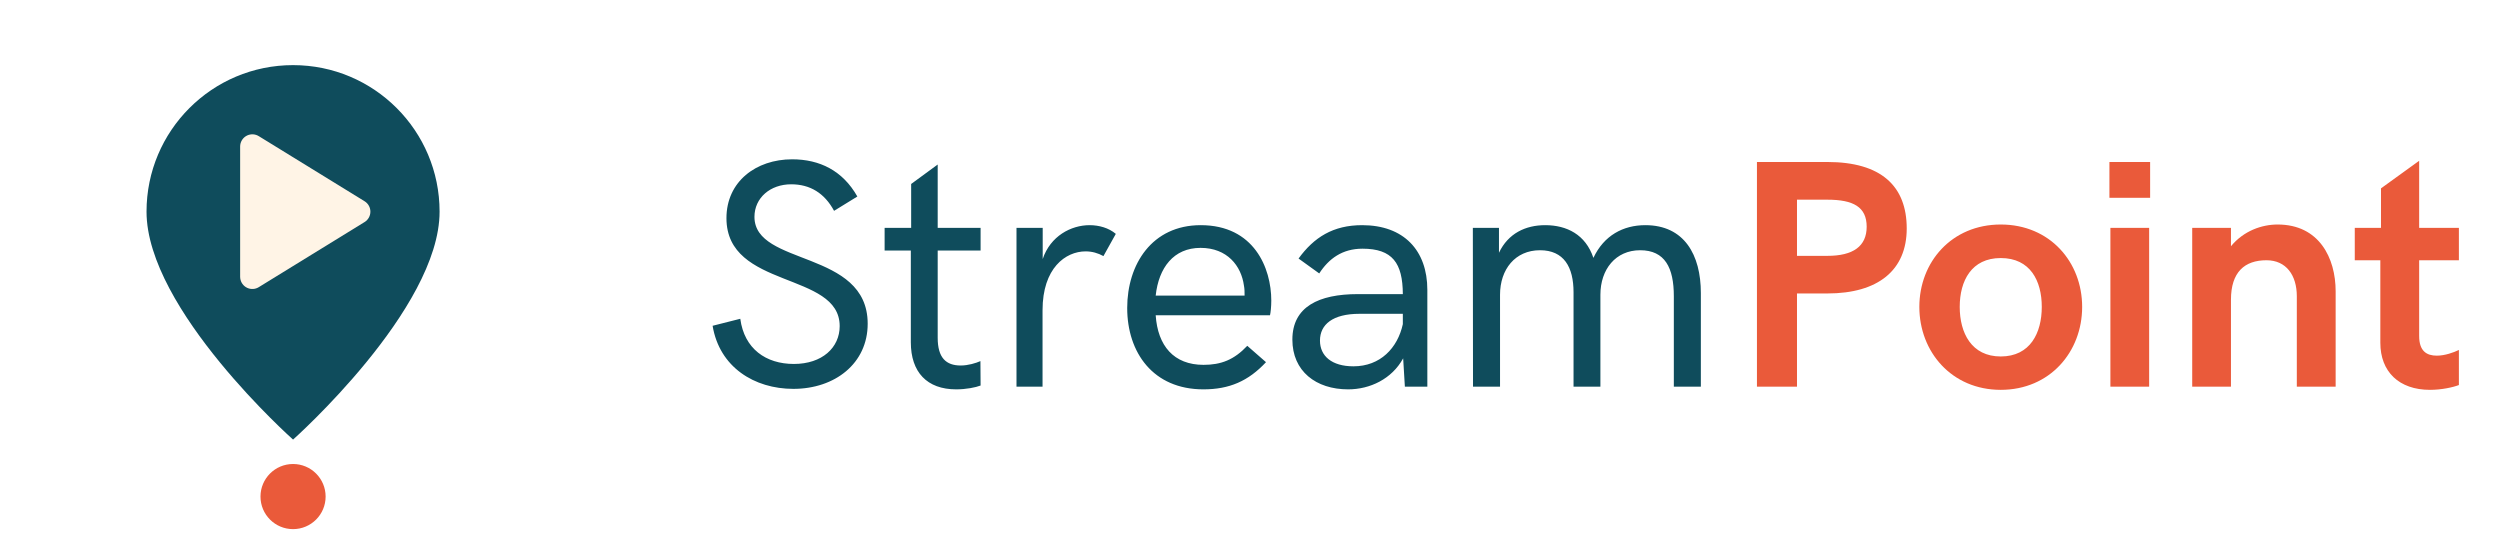
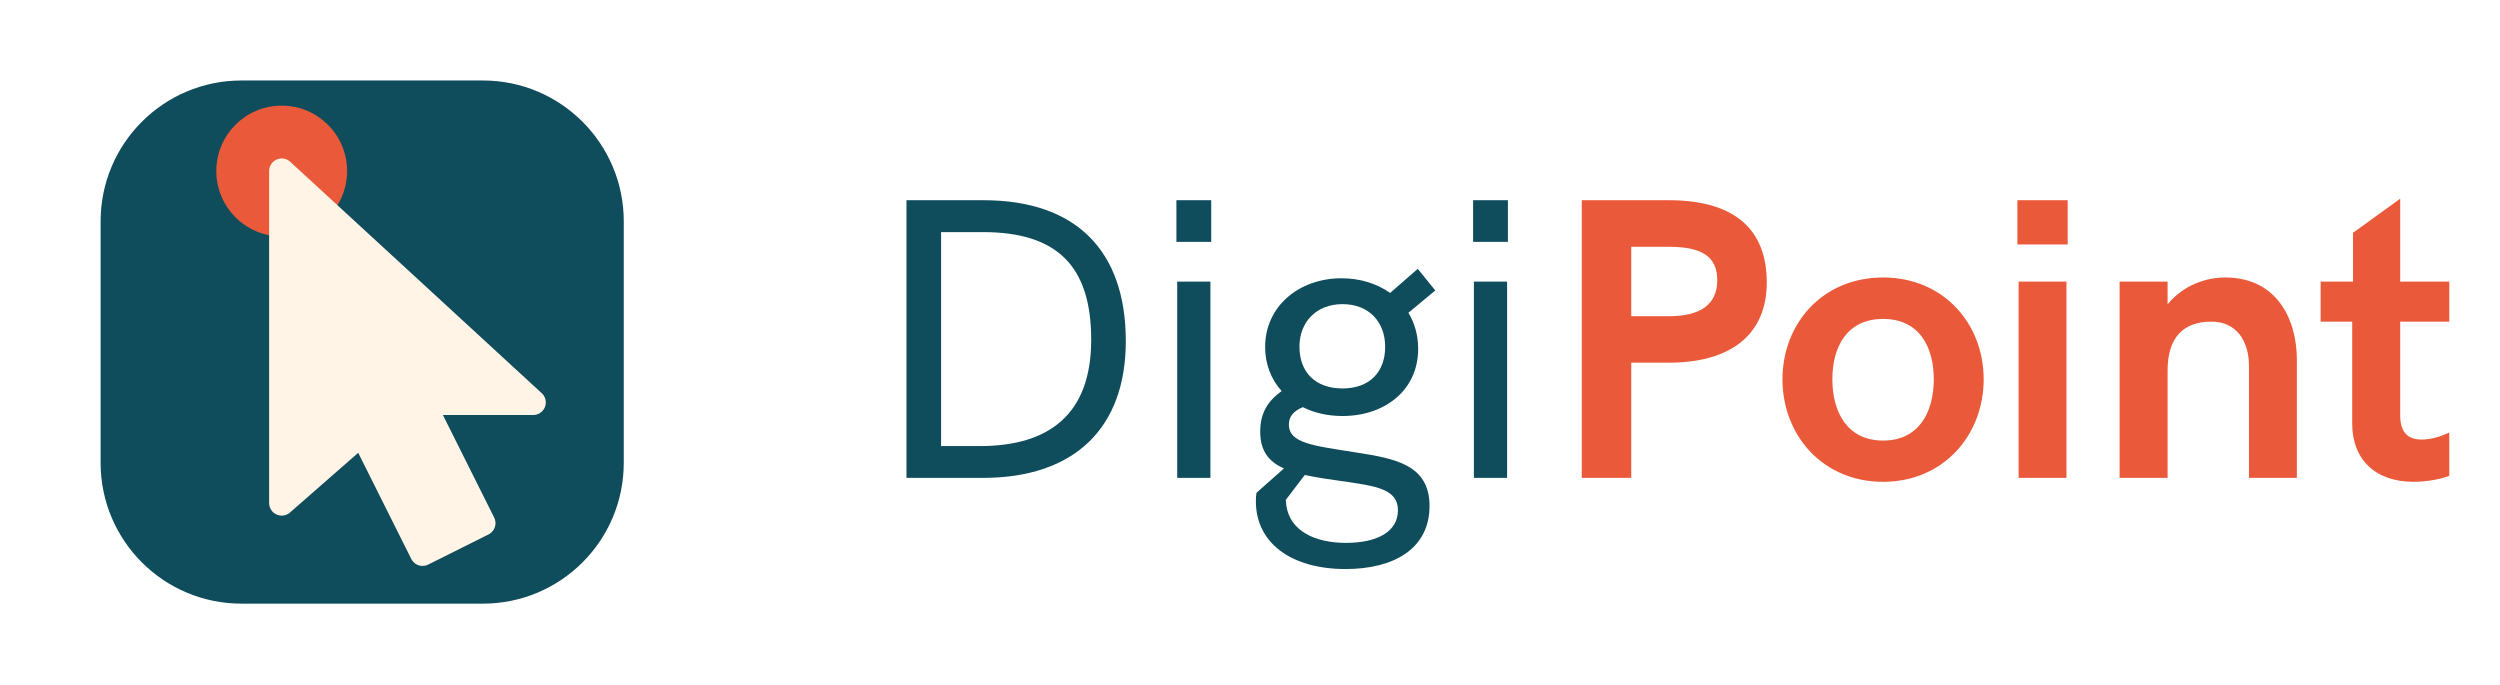
- <svg xmlns="http://www.w3.org/2000/svg" viewBox="-4 -2 307.11 68" role="img">
+ <svg xmlns="http://www.w3.org/2000/svg" viewBox="-4 -2 248.49 68" role="img">
  <g>
-     <path fill="#0F4C5C" d="M32 52C32 52 14 36 14 24A18 18 0 0 1 50 24C50 36 32 52 32 52Z" />
-     <polygon points="27,16 27,32 40,24" fill="#FFF4E6" stroke="#FFF4E6" stroke-width="3" stroke-linejoin="round" />
-     <circle cx="32" cy="59" r="4" fill="#EA5A3A" />
+     <rect x="6" y="6" width="52" height="52" rx="14" fill="#0F4C5C" />
+     <circle cx="24" cy="15" r="6.5" fill="#EA5A3A" />
+     <polygon points="24,15 24,48 32,41 38,53 44,50 38,38 49,38" fill="#FFF4E6" stroke="#FFF4E6" stroke-width="2.5" stroke-linejoin="round" />
  </g>
-   <path fill="#0F4C5C" d="M93.46 45.77C98.56 45.77 102.59 42.65 102.59 37.77C102.59 28.64 88.68 30.73 88.68 24.64C88.68 22.3 90.63 20.64 93.19 20.64C95.52 20.64 97.29 21.73 98.46 23.9L101.32 22.14C99.52 18.96 96.69 17.57 93.31 17.57C88.88 17.57 85.24 20.3 85.24 24.8C85.24 33.55 99.15 31.32 99.15 38.06C99.15 40.7 97 42.71 93.52 42.71C90.09 42.71 87.43 40.85 86.94 37.16L83.54 38.02C84.38 43.1 88.66 45.77 93.46 45.77ZM113.46 45.83C114.67 45.83 115.84 45.6 116.46 45.36L116.44 42.36C115.88 42.61 114.92 42.9 114.02 42.9C112.22 42.9 111.19 41.96 111.19 39.5V28.78H116.46V25.99H111.19V18.21L107.93 20.6V25.99H104.67V28.78H107.89V40.05C107.89 43.72 109.88 45.83 113.46 45.83ZM120.87 45.5H124.07V36.11C124.07 30.93 126.9 28.88 129.36 28.88C130.15 28.88 130.89 29.09 131.55 29.46L133.07 26.73C132.2 25.99 131 25.66 129.85 25.66C127.57 25.66 125.03 27 124.09 29.82V25.99H120.87ZM143.83 45.83C147.01 45.83 149.35 44.82 151.52 42.49L149.22 40.48C147.6 42.2 146 42.82 143.85 42.82C140.19 42.82 138.22 40.48 137.97 36.73H152.01C152.09 36.44 152.17 35.66 152.17 34.93C152.17 30.91 150.04 25.66 143.5 25.66C137.52 25.66 134.47 30.46 134.47 35.83C134.47 41.32 137.66 45.83 143.83 45.83ZM137.97 34.31C138.34 30.89 140.17 28.45 143.48 28.45C146.76 28.45 148.48 30.66 148.81 33.08C148.89 33.47 148.89 33.88 148.89 34.31ZM163.33 25.66C159.76 25.66 157.41 27.16 155.52 29.76L158.06 31.59C159.23 29.78 160.89 28.55 163.37 28.55C167.06 28.55 168.31 30.32 168.33 34.13H162.8C158 34.13 154.76 35.68 154.76 39.72C154.76 43.59 157.65 45.83 161.61 45.83C164.29 45.83 166.98 44.56 168.37 42.02L168.58 45.5H171.34V33.61C171.34 28.76 168.45 25.66 163.33 25.66ZM162.26 43C159.6 43 158.15 41.73 158.15 39.84C158.15 37.86 159.72 36.55 163 36.55H168.33V37.82C167.69 40.75 165.56 43 162.26 43ZM176.95 45.5H180.27V34.21C180.27 31.09 182.13 28.74 185.18 28.74C188.12 28.74 189.3 30.81 189.3 33.9V45.5H192.6V34.21C192.6 31.09 194.47 28.74 197.48 28.74C200.53 28.74 201.62 30.89 201.62 34.39V45.5H204.94V34C204.94 29.29 202.89 25.66 198.12 25.66C195.39 25.66 193.03 26.93 191.74 29.68C190.78 26.81 188.46 25.66 185.82 25.66C183.4 25.66 181.27 26.67 180.14 29.05V25.99H176.93Z" />
-   <path fill="#EA5A3A" d="M211.83 45.5H216.75V34.05H220.48C226.71 34.05 230.23 31.2 230.23 26.07C230.23 20.85 227.08 17.9 220.48 17.9H211.83ZM216.75 29.43V22.53H220.48C223.65 22.53 225.31 23.41 225.31 25.85C225.31 28.25 223.65 29.43 220.48 29.43ZM241.78 45.89C247.82 45.89 251.78 41.22 251.78 35.7C251.78 30.19 247.82 25.58 241.78 25.58C235.75 25.58 231.78 30.19 231.78 35.7C231.78 41.22 235.75 45.89 241.78 45.89ZM241.78 41.79C238.19 41.79 236.74 38.9 236.74 35.7C236.74 32.49 238.19 29.7 241.78 29.7C245.4 29.7 246.82 32.49 246.82 35.7C246.82 38.9 245.4 41.79 241.78 41.79ZM255.13 22.3H260.13V17.9H255.13ZM255.25 45.5H260.01V25.99H255.25ZM265.3 45.5H270.06V34.82C270.06 31.42 271.74 29.97 274.42 29.97C276.86 29.97 278.15 31.83 278.15 34.39V45.5H282.92V33.78C282.92 29.7 280.9 25.58 275.79 25.58C273.87 25.58 271.63 26.34 270.06 28.25V25.99H265.3ZM294.51 45.89C295.93 45.89 297.34 45.58 298.06 45.3V40.99C297.42 41.3 296.34 41.69 295.35 41.69C294.1 41.69 293.18 41.14 293.18 39.27V29.97H298.06V25.99H293.18V17.75L288.49 21.14V25.99H285.27V29.97H288.41V40.11C288.41 43.66 290.7 45.89 294.51 45.89Z" />
+   <path fill="#0F4C5C" d="M86.1 45.5H93.7C102.82 45.5 107.9 40.52 107.9 31.91C107.9 22.92 102.96 17.9 93.74 17.9H86.1ZM89.54 42.34V21.07H93.68C101.1 21.07 104.46 24.46 104.46 31.77C104.46 39.17 100.3 42.34 93.37 42.34ZM112.93 22.04H116.39V17.9H112.93ZM113.01 45.5H116.31V25.99H113.01ZM130.83 42.98C126.57 42.3 124.11 42.08 124.11 40.19C124.11 39.43 124.54 38.86 125.5 38.47C126.63 39.04 127.98 39.35 129.44 39.35C133.64 39.35 136.96 36.79 136.96 32.67C136.96 31.32 136.61 30.11 135.99 29.09L138.66 26.87L136.92 24.72L134.17 27.12C132.86 26.18 131.18 25.66 129.34 25.66C125.13 25.66 121.75 28.43 121.75 32.49C121.75 34.21 122.35 35.71 123.39 36.87C122 37.86 121.26 39.09 121.26 40.89C121.26 42.8 122.08 43.88 123.62 44.56L120.89 46.98C120.85 47.24 120.83 47.47 120.83 47.84C120.83 51.91 124.27 54.56 129.74 54.56C134.56 54.56 138.09 52.53 138.09 48.29C138.09 44.13 134.54 43.57 130.83 42.98ZM129.44 28.23C132.08 28.23 133.68 30.01 133.68 32.47C133.68 35.01 132.1 36.61 129.44 36.61C126.75 36.61 125.16 35.01 125.16 32.45C125.16 30.03 126.82 28.23 129.44 28.23ZM129.79 51.96C126.63 51.96 124.23 50.73 123.86 48.27L123.8 47.69L125.69 45.21C126.9 45.48 128.35 45.68 129.99 45.91C132.84 46.34 134.95 46.65 134.95 48.72C134.95 50.85 132.88 51.96 129.79 51.96ZM142.42 22.04H145.88V17.9H142.42ZM142.5 45.5H145.8V25.99H142.5Z" />
+   <path fill="#EA5A3A" d="M153.22 45.5H158.14V34.05H161.87C168.1 34.05 171.61 31.2 171.61 26.07C171.61 20.85 168.47 17.9 161.87 17.9H153.22ZM158.14 29.43V22.53H161.87C165.03 22.53 166.69 23.41 166.69 25.85C166.69 28.25 165.03 29.43 161.87 29.43ZM183.17 45.89C189.2 45.89 193.17 41.22 193.17 35.7C193.17 30.19 189.2 25.58 183.17 25.58C177.13 25.58 173.17 30.19 173.17 35.7C173.17 41.22 177.13 45.89 183.17 45.89ZM183.17 41.79C179.57 41.79 178.13 38.9 178.13 35.7C178.13 32.49 179.57 29.7 183.17 29.7C186.78 29.7 188.21 32.49 188.21 35.7C188.21 38.9 186.78 41.79 183.17 41.79ZM196.52 22.3H201.52V17.9H196.52ZM196.64 45.5H201.4V25.99H196.64ZM206.68 45.5H211.45V34.82C211.45 31.42 213.13 29.97 215.81 29.97C218.25 29.97 219.54 31.83 219.54 34.39V45.5H224.3V33.78C224.3 29.7 222.29 25.58 217.17 25.58C215.26 25.58 213.01 26.34 211.45 28.25V25.99H206.68ZM235.89 45.89C237.32 45.89 238.73 45.58 239.45 45.3V40.99C238.8 41.3 237.73 41.69 236.73 41.69C235.48 41.69 234.57 41.14 234.57 39.27V29.97H239.45V25.99H234.57V17.75L229.88 21.14V25.99H226.66V29.97H229.8V40.11C229.8 43.66 232.09 45.89 235.89 45.89Z" />
</svg>
